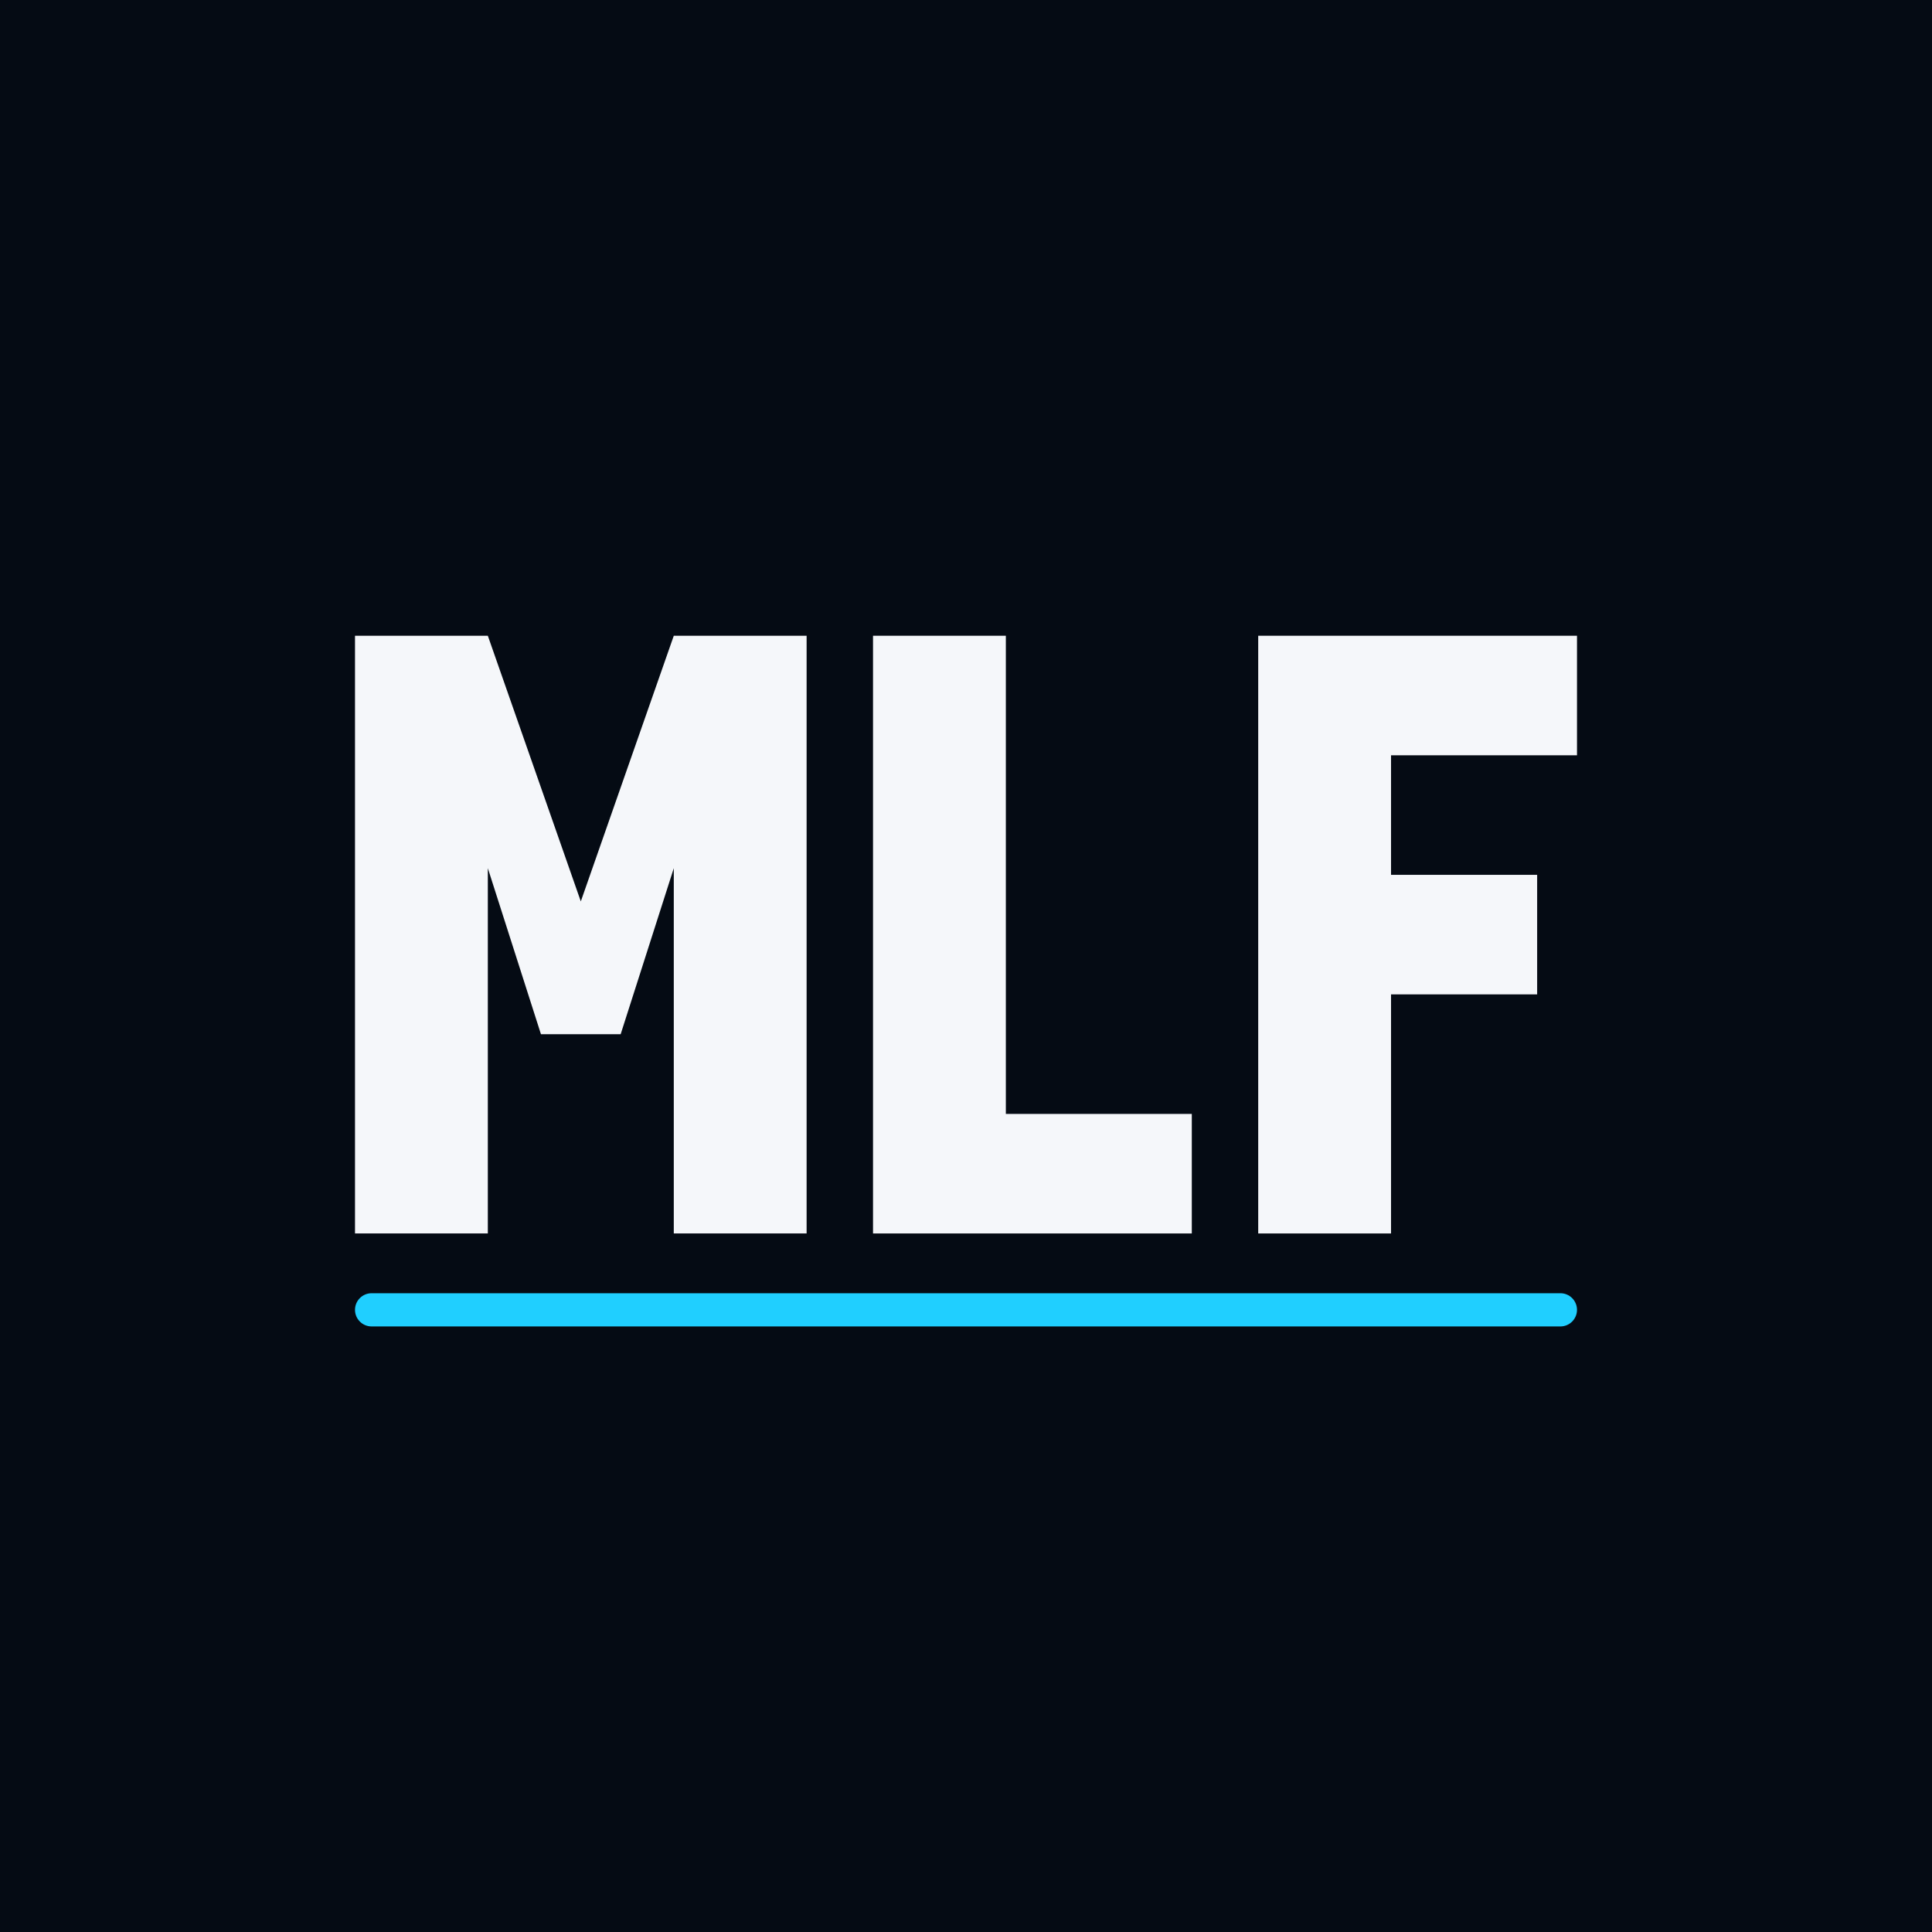
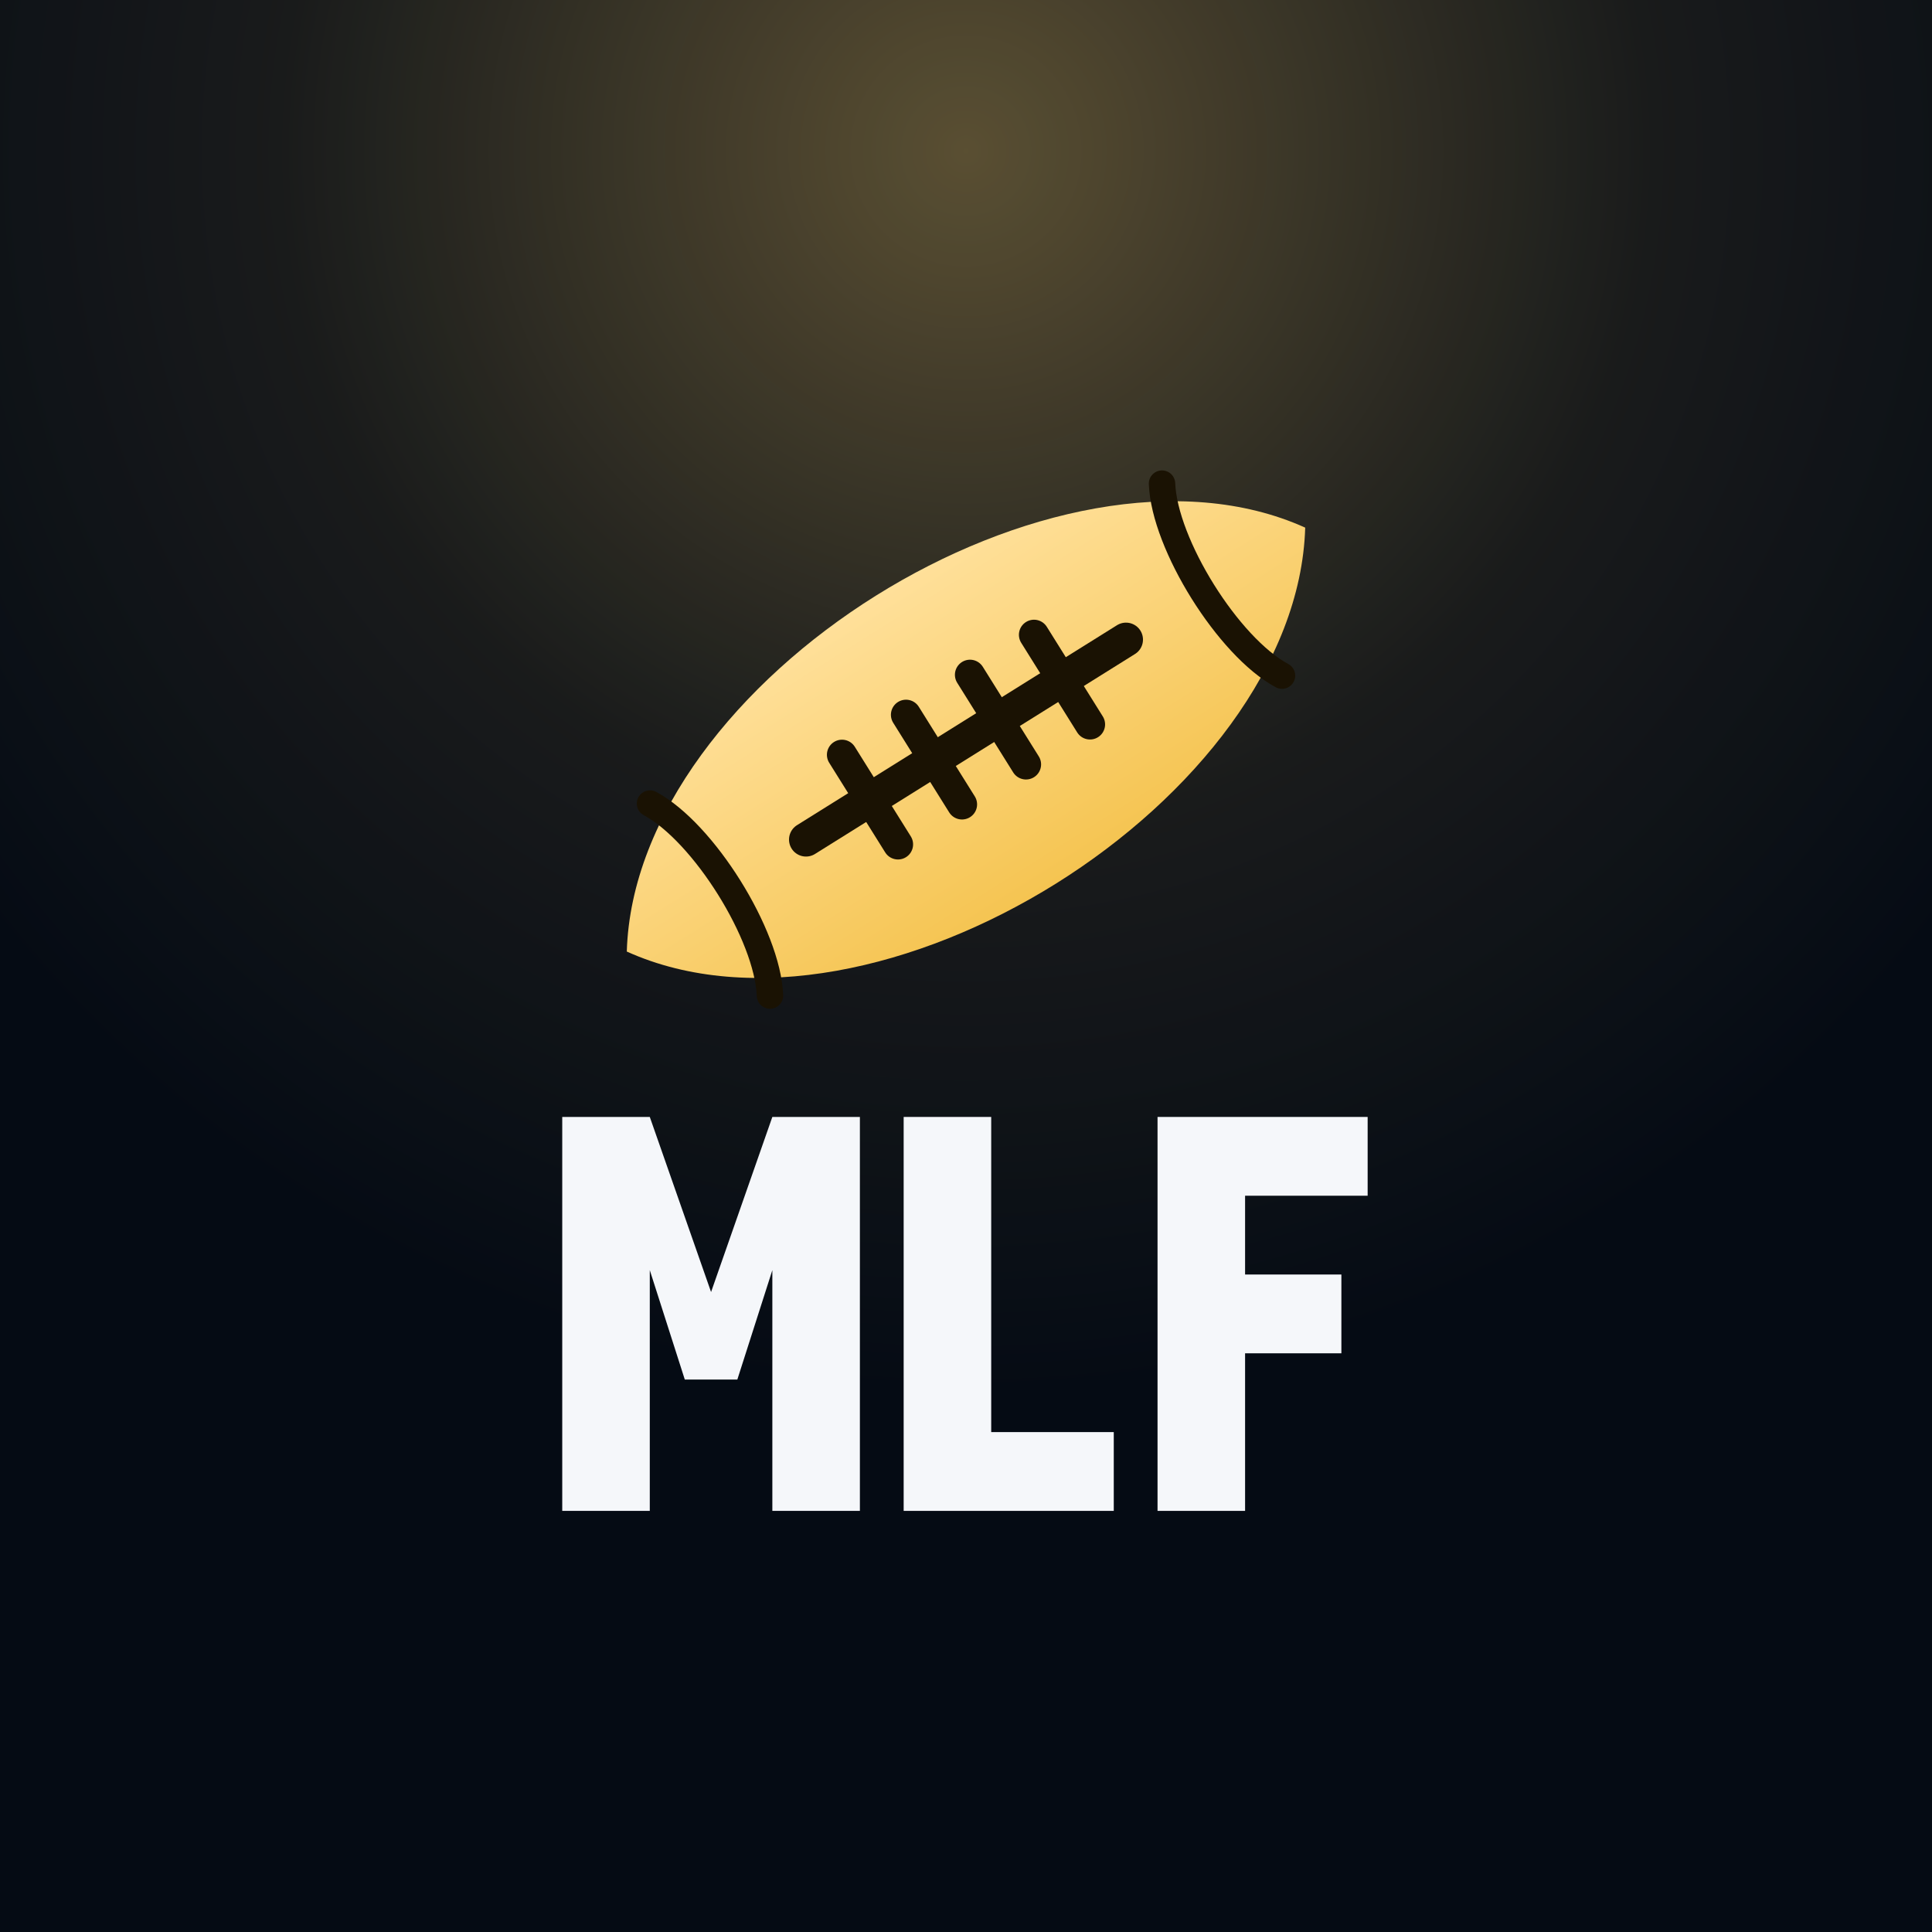
<svg xmlns="http://www.w3.org/2000/svg" viewBox="0 0 512 512">
+   <defs>
+     <radialGradient id="flood" cx="256" cy="40" r="330" gradientUnits="userSpaceOnUse">
+       <stop offset="0" stop-color="#FFD36E" stop-opacity="0.34" />
+       <stop offset="0.55" stop-color="#FFD36E" stop-opacity="0.08" />
+       <stop offset="1" stop-color="#FFD36E" stop-opacity="0" />
+     </radialGradient>
+     <linearGradient id="ball" x1="0" y1="0" x2="0" y2="1">
+       <stop offset="0" stop-color="#FFE09A" />
+       <stop offset="1" stop-color="#F5C451" />
+     </linearGradient>
+   </defs>
  <rect width="512" height="512" fill="#050B14" />
-   <g transform="translate(256 260) scale(0.88) translate(-256 -260)">
-     <g transform="translate(72 156)" fill="#F5F7FA">
-       <path d="M0 180V0h40l28 80 28-80h40v180H96V70l-16 50H56L40 70v110z" />
-       <path d="M156 0h40v144h56v36h-96z" />
-       <path d="M272 0h96v36h-56v36h44v36h-44v72h-40z" />
+   <rect width="512" height="512" fill="url(#flood)" />
+   <g transform="rotate(-32 256 196)">
+     <path d="M150 196C190 136 322 136 362 196C322 256 190 256 150 196Z" fill="url(#ball)" />
+     <g stroke="#1A1203" stroke-linecap="round" fill="none">
+       <path d="M206 196H306" stroke-width="9" />
+       <path d="M226 182V210M246 182V210M266 182V210M286 182V210" stroke-width="8" />
+       <path d="M176 166C184 180 184 212 176 226M336 166C328 180 328 212 336 226" stroke-width="7" />
    </g>
-     <rect x="72" y="354" width="368" height="10" rx="5" fill="#20CFFF" />
+   </g>
+   <g transform="translate(149 296) scale(0.58)" fill="#F5F7FA">
+     <path d="M0 180V0h40l28 80 28-80h40v180H96V70l-16 50H56L40 70v110z" />
+     <path d="M156 0h40v144h56v36h-96z" />
+     <path d="M272 0h96v36h-56v36h44v36h-44v72h-40z" />
  </g>
</svg>
